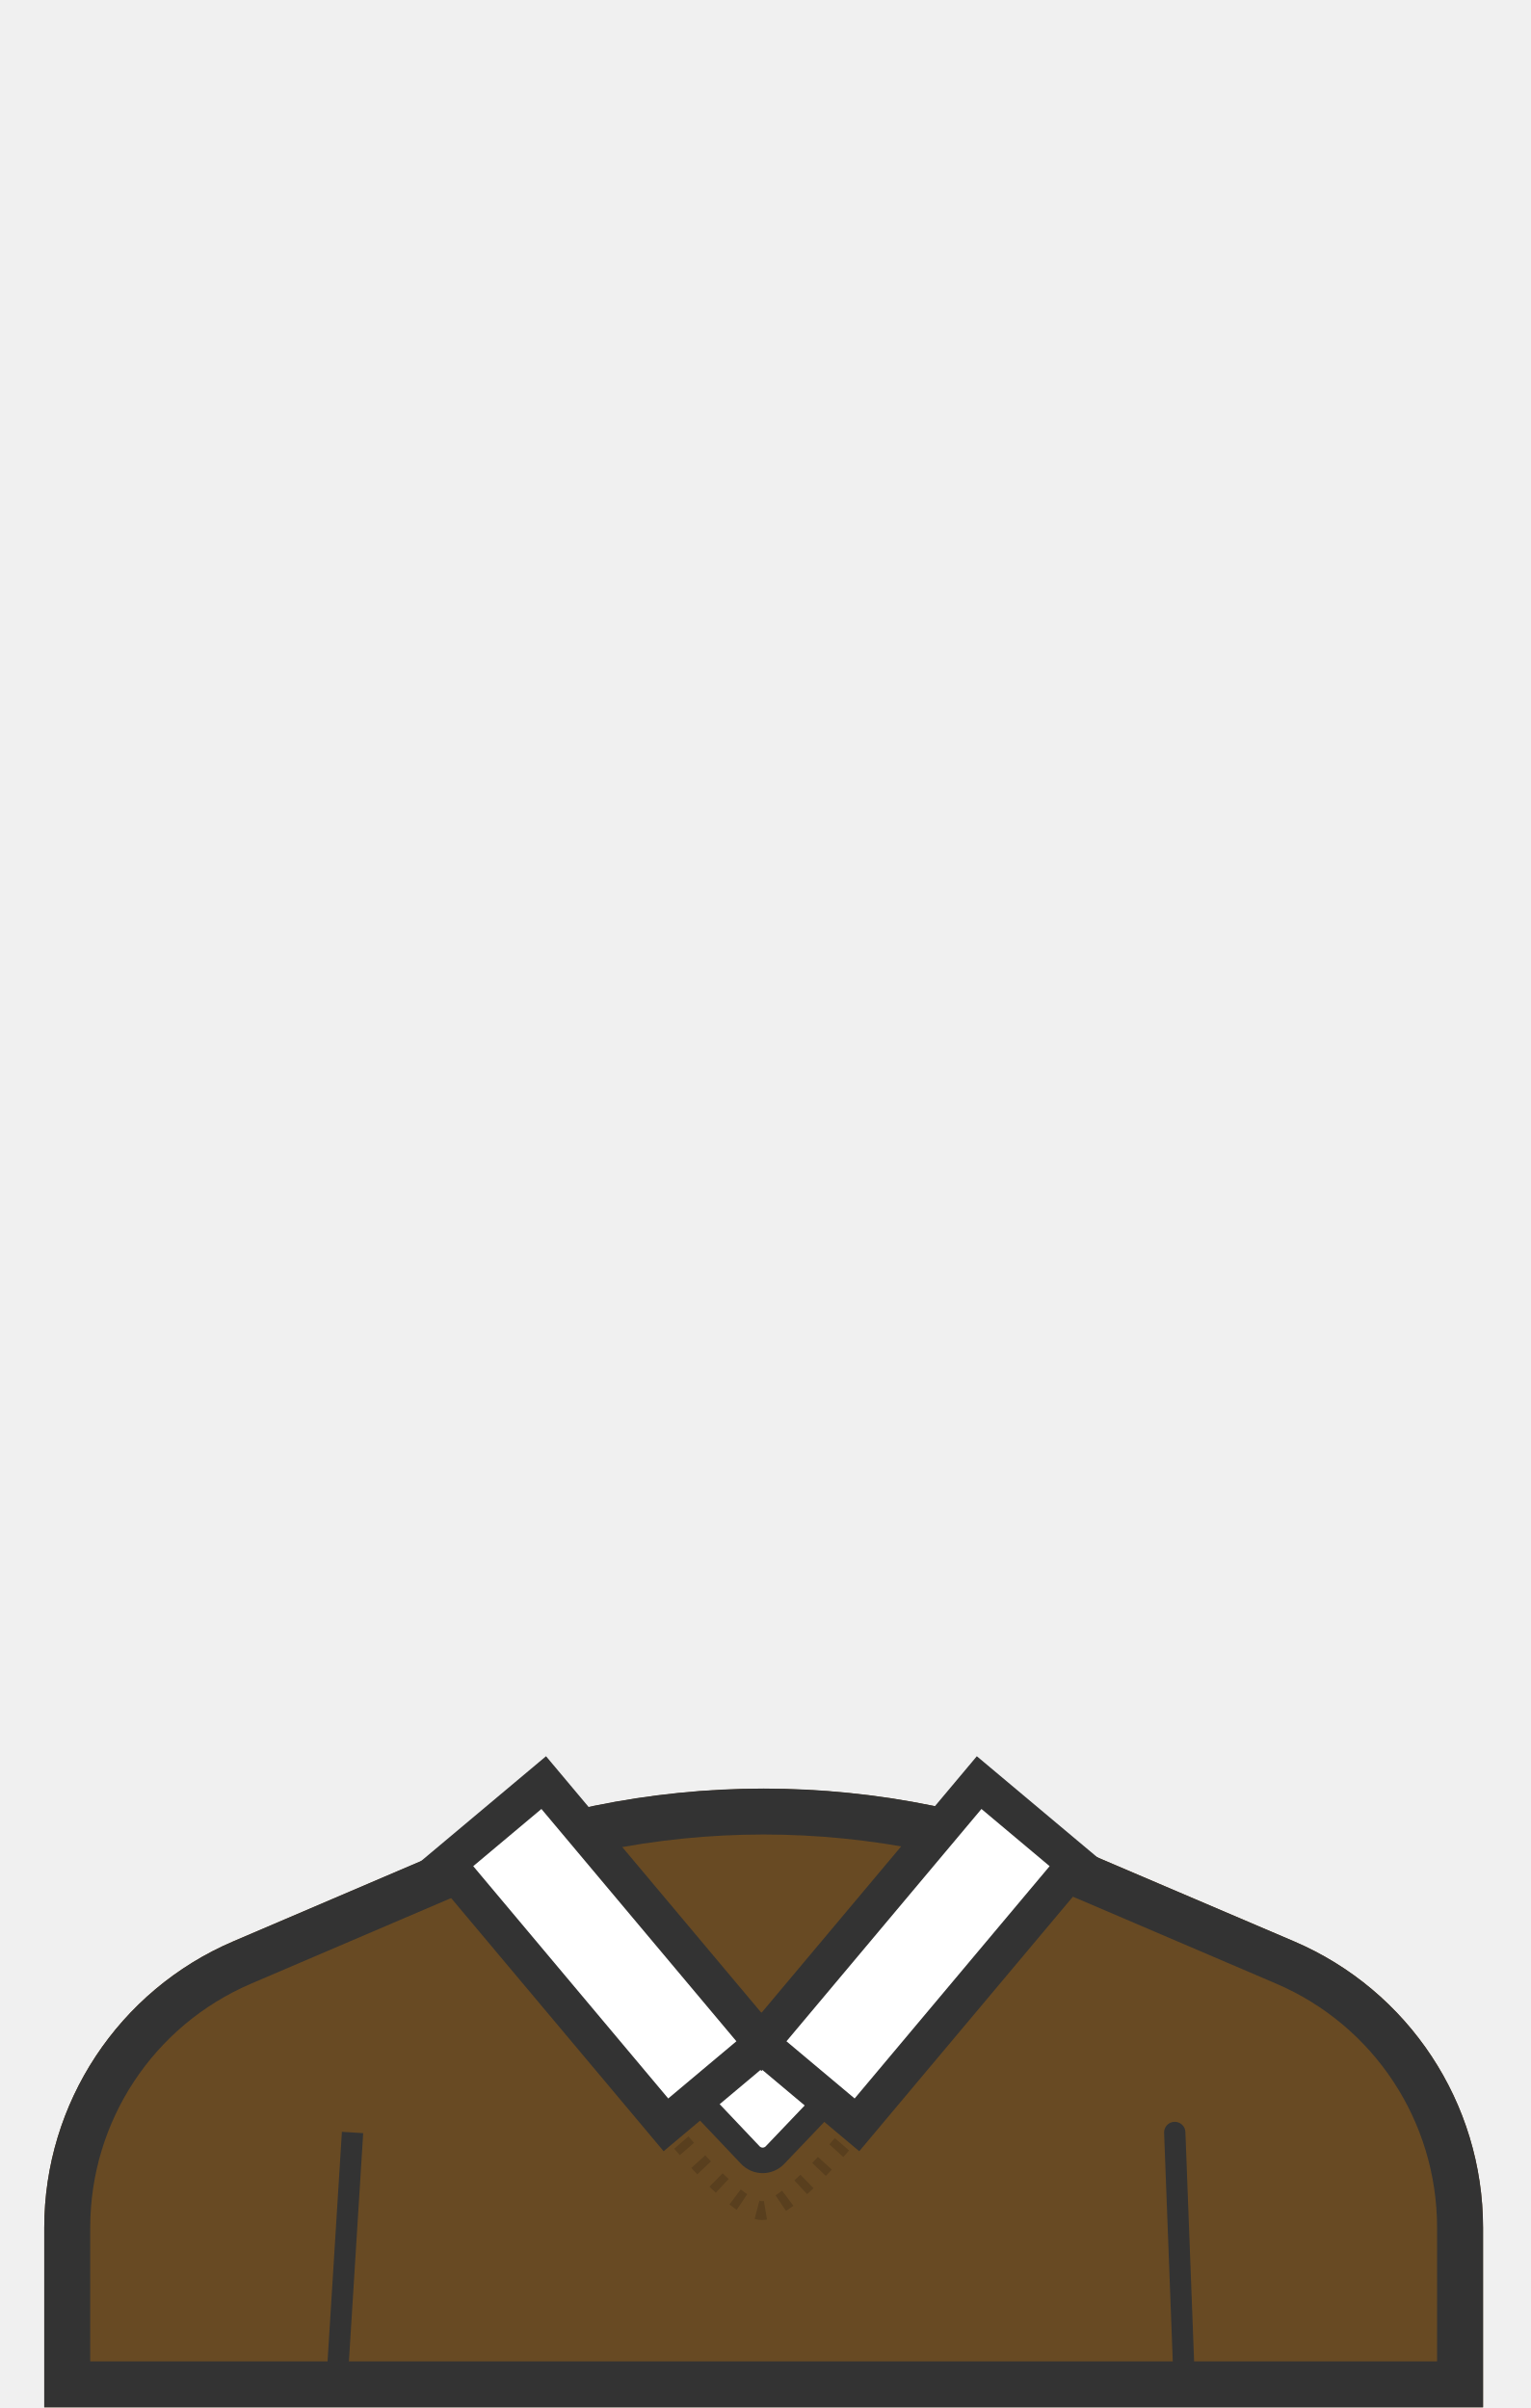
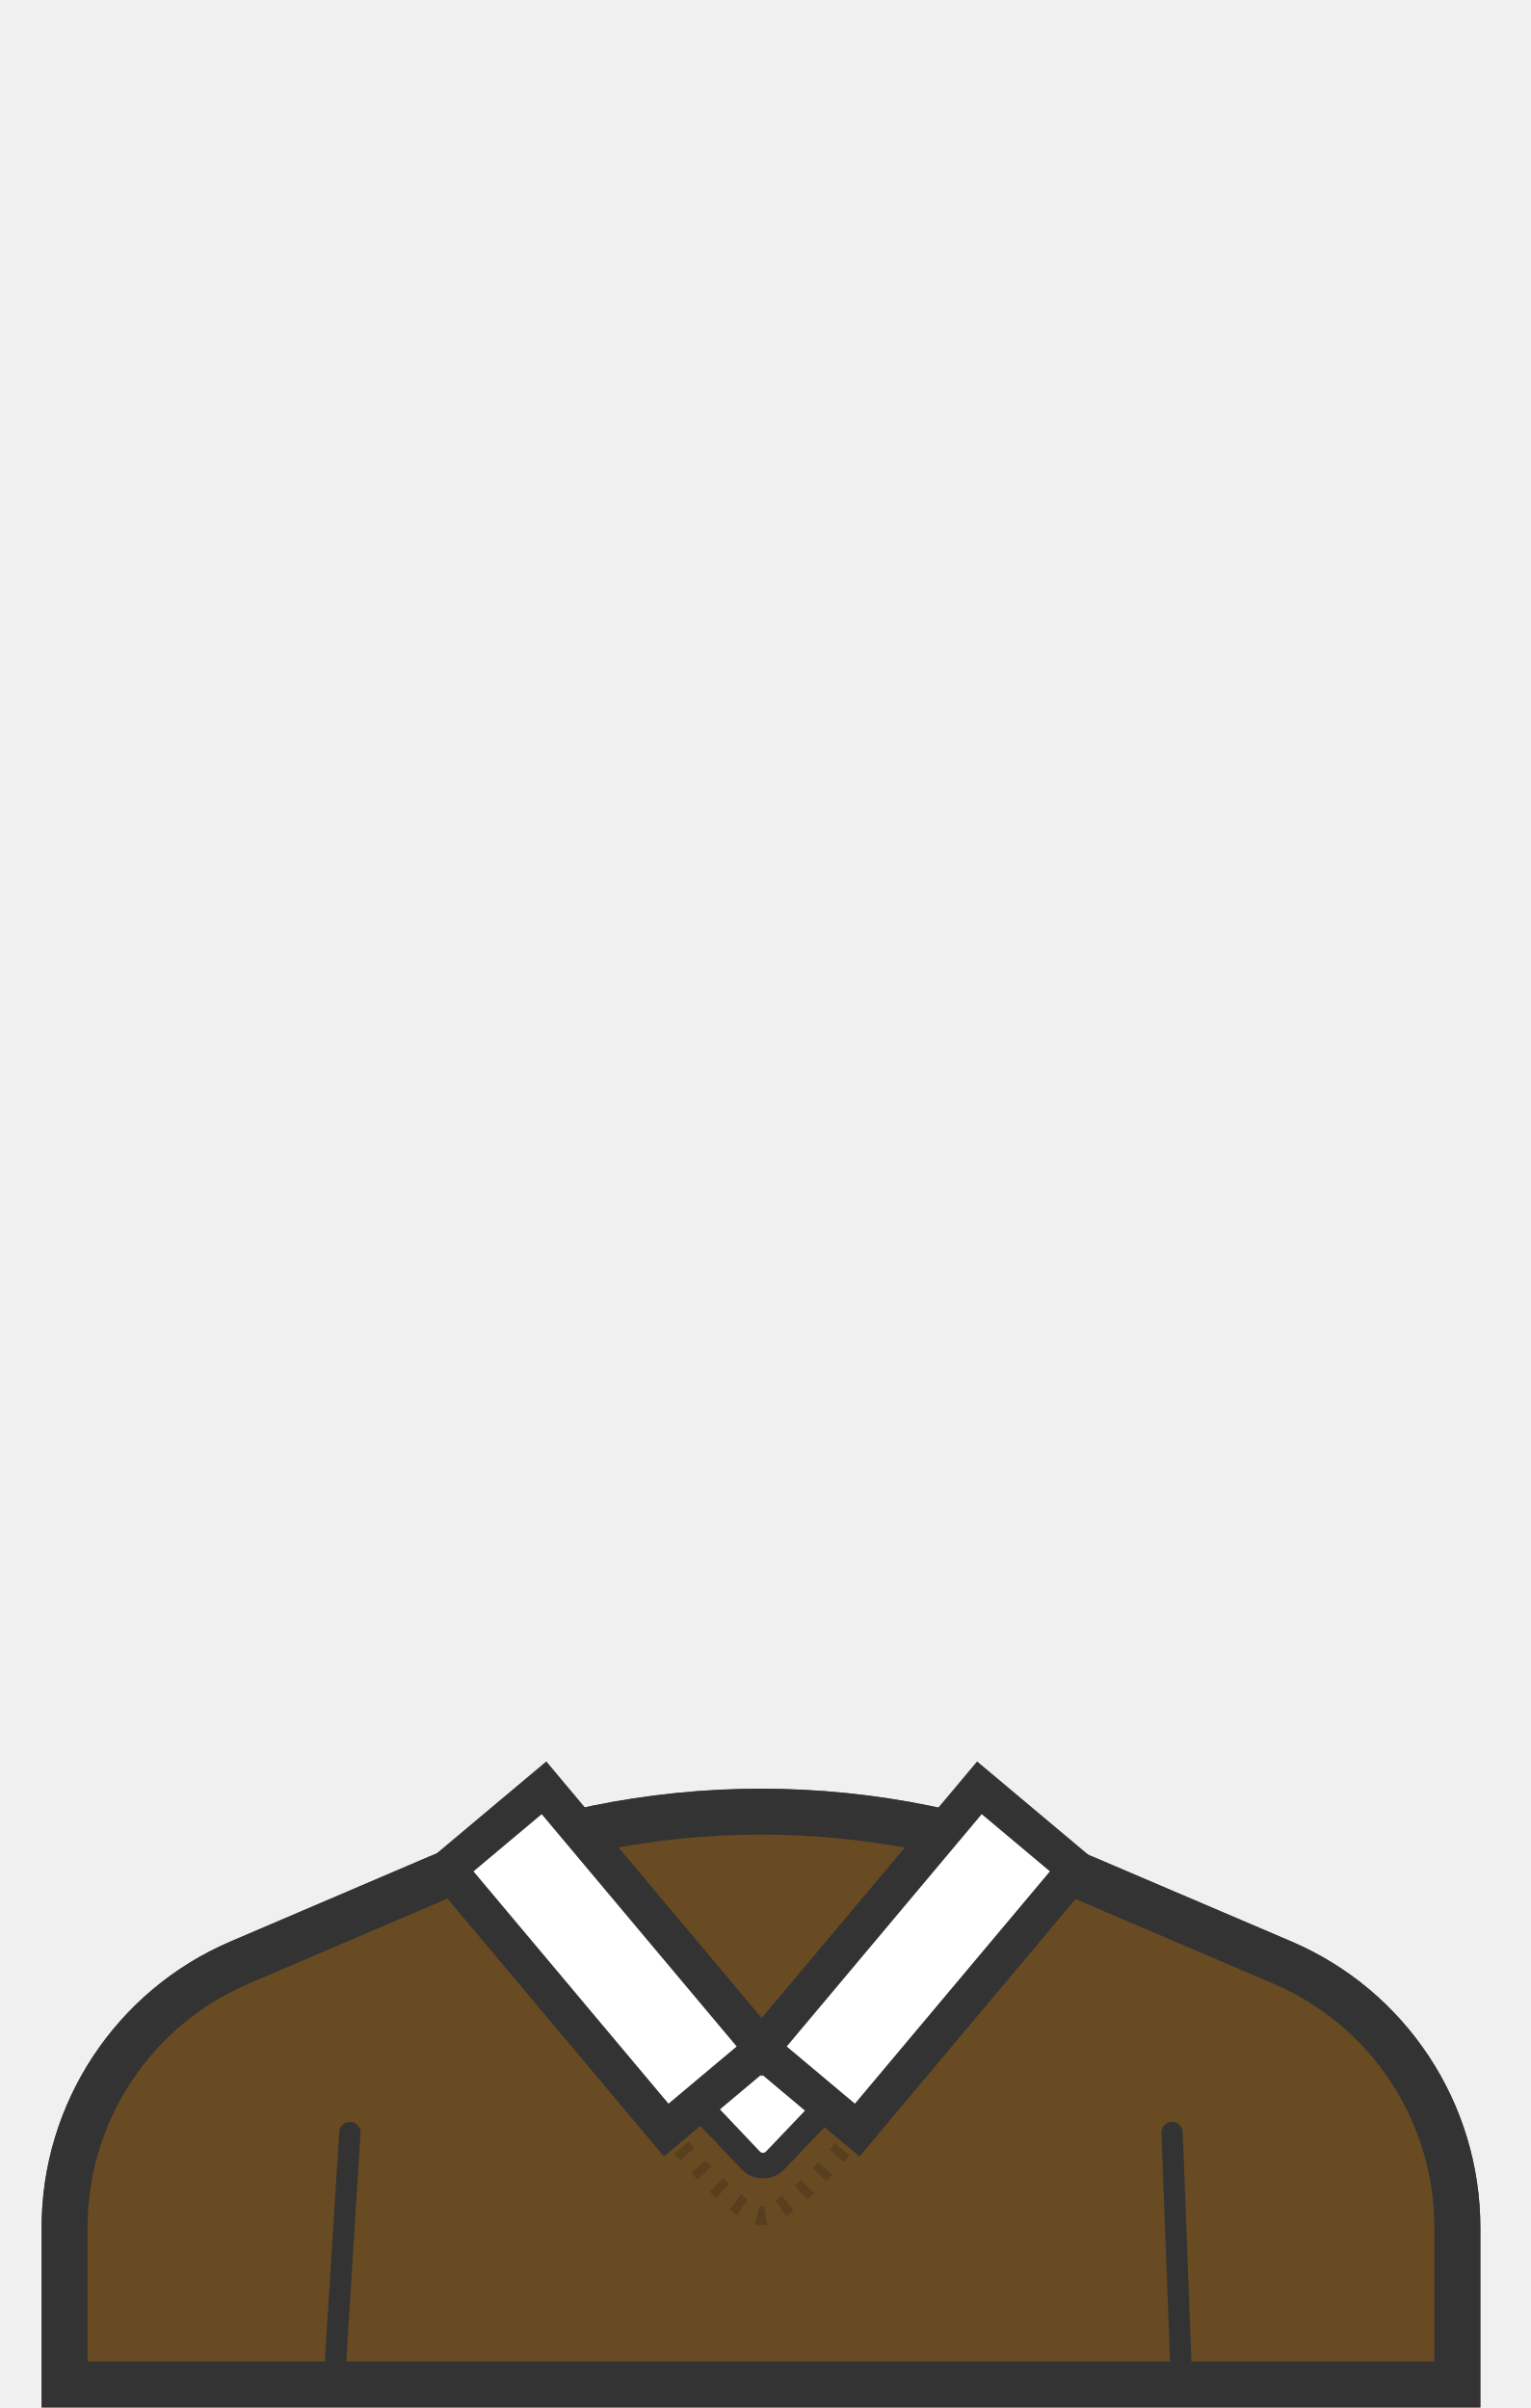
- <svg xmlns="http://www.w3.org/2000/svg" width="899" height="1415" fill="none">
-   <path d="M26 1051h845.2v363.6H26z" />
-   <path fill-rule="evenodd" clip-rule="evenodd" d="M871.2 1309.4v-.4c0-73.2-43.7-139.4-111-168.2L643.6 1091c-61.6-26.4-127.9-39.9-195-39.9-67 0-133.3 13.6-195 39.9L137 1140.8c-67.3 28.8-111 95-111 168.2v105.6h845.2v-105.2z" fill="#684A23" />
-   <path d="M690.1 1253.1l5.4 142.4m-488.4-142.4l-8.9 142.4 8.9-142.4z" stroke="#333" stroke-width="12.523" stroke-linecap="round" />
-   <path d="M448.6 1078c31.5 0 63.2 3.2 94.1 9.5 30.9 6.3 61.3 15.8 90.3 28.2l116.6 49.9c57.5 24.6 94.6 80.9 94.6 143.4v78.6H53V1309c0-62.5 37.1-118.8 94.6-143.4l116.6-49.9c29-12.4 59.4-21.9 90.3-28.2 30.9-6.3 62.6-9.5 94.1-9.5zm0-27c-67 0-133.3 13.6-195 39.9L137 1140.8c-67.3 28.8-111 95-111 168.2v105.6h845.2V1309c0-73.2-43.7-139.4-111-168.2L643.6 1091c-61.7-26.4-128-40-195-40z" fill="#333" />
-   <path d="M278 1063h338.592v236H278z" />
-   <path opacity=".15" d="M363 1212s62.925 87 84.746 87c21.821 0 85.254-87 85.254-87" stroke="#000" stroke-width="11.05" stroke-dasharray="5 10" />
-   <path d="M455.26 1266.39c-3.949 4.14-10.56 4.13-14.496-.03L287.852 1105c125.568 114.05 195.939 113.29 321.296 0L455.26 1266.39z" fill="#fff" stroke="#333" stroke-width="15" />
-   <path d="M326.475 1055.93l-7.071-8.43-8.427 7.07-40.048 33.61-8.426 7.07 7.07 8.43 114.544 136.5 7.071 8.43 8.426-7.07 40.048-33.61 7.634-6.4 7.633 6.4 40.048 33.61 8.427 7.07 7.07-8.43 114.544-136.5 7.071-8.43-8.427-7.07-40.048-33.61-8.426-7.07-7.071 8.43-114.544 136.51-6.277 7.48-6.278-7.48-114.543-136.51z" fill="#fff" stroke="#333" stroke-width="22" />
+ <svg xmlns="http://www.w3.org/2000/svg" width="899" height="1415">
+   <path d="M869.626 1309.453v-.4c0-73.2-43.7-139.4-111-168.2l-116.6-49.8c-61.6-26.4-127.9-39.9-195-39.9-67 0-133.3 13.6-195 39.9l-116.6 49.8c-67.3 28.8-111 95-111 168.2v105.6h845.2z" fill="#684a23" fill-rule="evenodd" />
+   <path d="M205.526 1253.153l-8.9 142.4m491.9-142.4l5.4 142.4" fill="none" stroke="#333" stroke-width="12.523" stroke-linecap="round" />
+   <path d="M447.026 1078.053c31.5 0 63.2 3.2 94.1 9.5 30.9 6.3 61.3 15.8 90.3 28.2l116.6 49.9c57.5 24.6 94.6 80.9 94.6 143.4v78.6h-791.2v-78.6c0-62.5 37.1-118.8 94.6-143.4l116.6-49.9c29-12.4 59.4-21.9 90.3-28.2 30.9-6.3 62.6-9.5 94.1-9.5zm0-27c-67 0-133.3 13.6-195 39.9l-116.6 49.9c-67.3 28.8-111 95-111 168.2v105.6h845.2v-105.6c0-73.2-43.7-139.4-111-168.2l-116.6-49.8c-61.7-26.4-128-40-195-40z" fill="#333" />
+   <path d="M278.16 1066.053h338.592v236H278.16z" fill="none" />
+   <path d="M363.16 1215.053s62.925 87 84.746 87c21.821 0 85.254-87 85.254-87" opacity=".15" fill="none" stroke="#000" stroke-width="11.05" stroke-dasharray="5,10" />
+   <path d="M455.42 1269.443c-3.949 4.14-10.56 4.13-14.496-.03l-152.912-161.36c125.568 114.05 195.939 113.29 321.296 0z" fill="#fff" stroke="#333" stroke-width="15" />
+   <path d="M326.635 1058.983l-7.071-8.43-8.427 7.07-40.048 33.61-8.426 7.07 7.07 8.43 114.544 136.5 7.071 8.43 8.426-7.07 40.048-33.61 7.634-6.4 7.633 6.4 40.048 33.61 8.427 7.07 7.07-8.43 114.544-136.5 7.071-8.43-8.427-7.07-40.048-33.61-8.426-7.07-7.071 8.43-114.544 136.51-6.277 7.48-6.278-7.48z" fill="#fff" stroke="#333" stroke-width="22" />
</svg>
